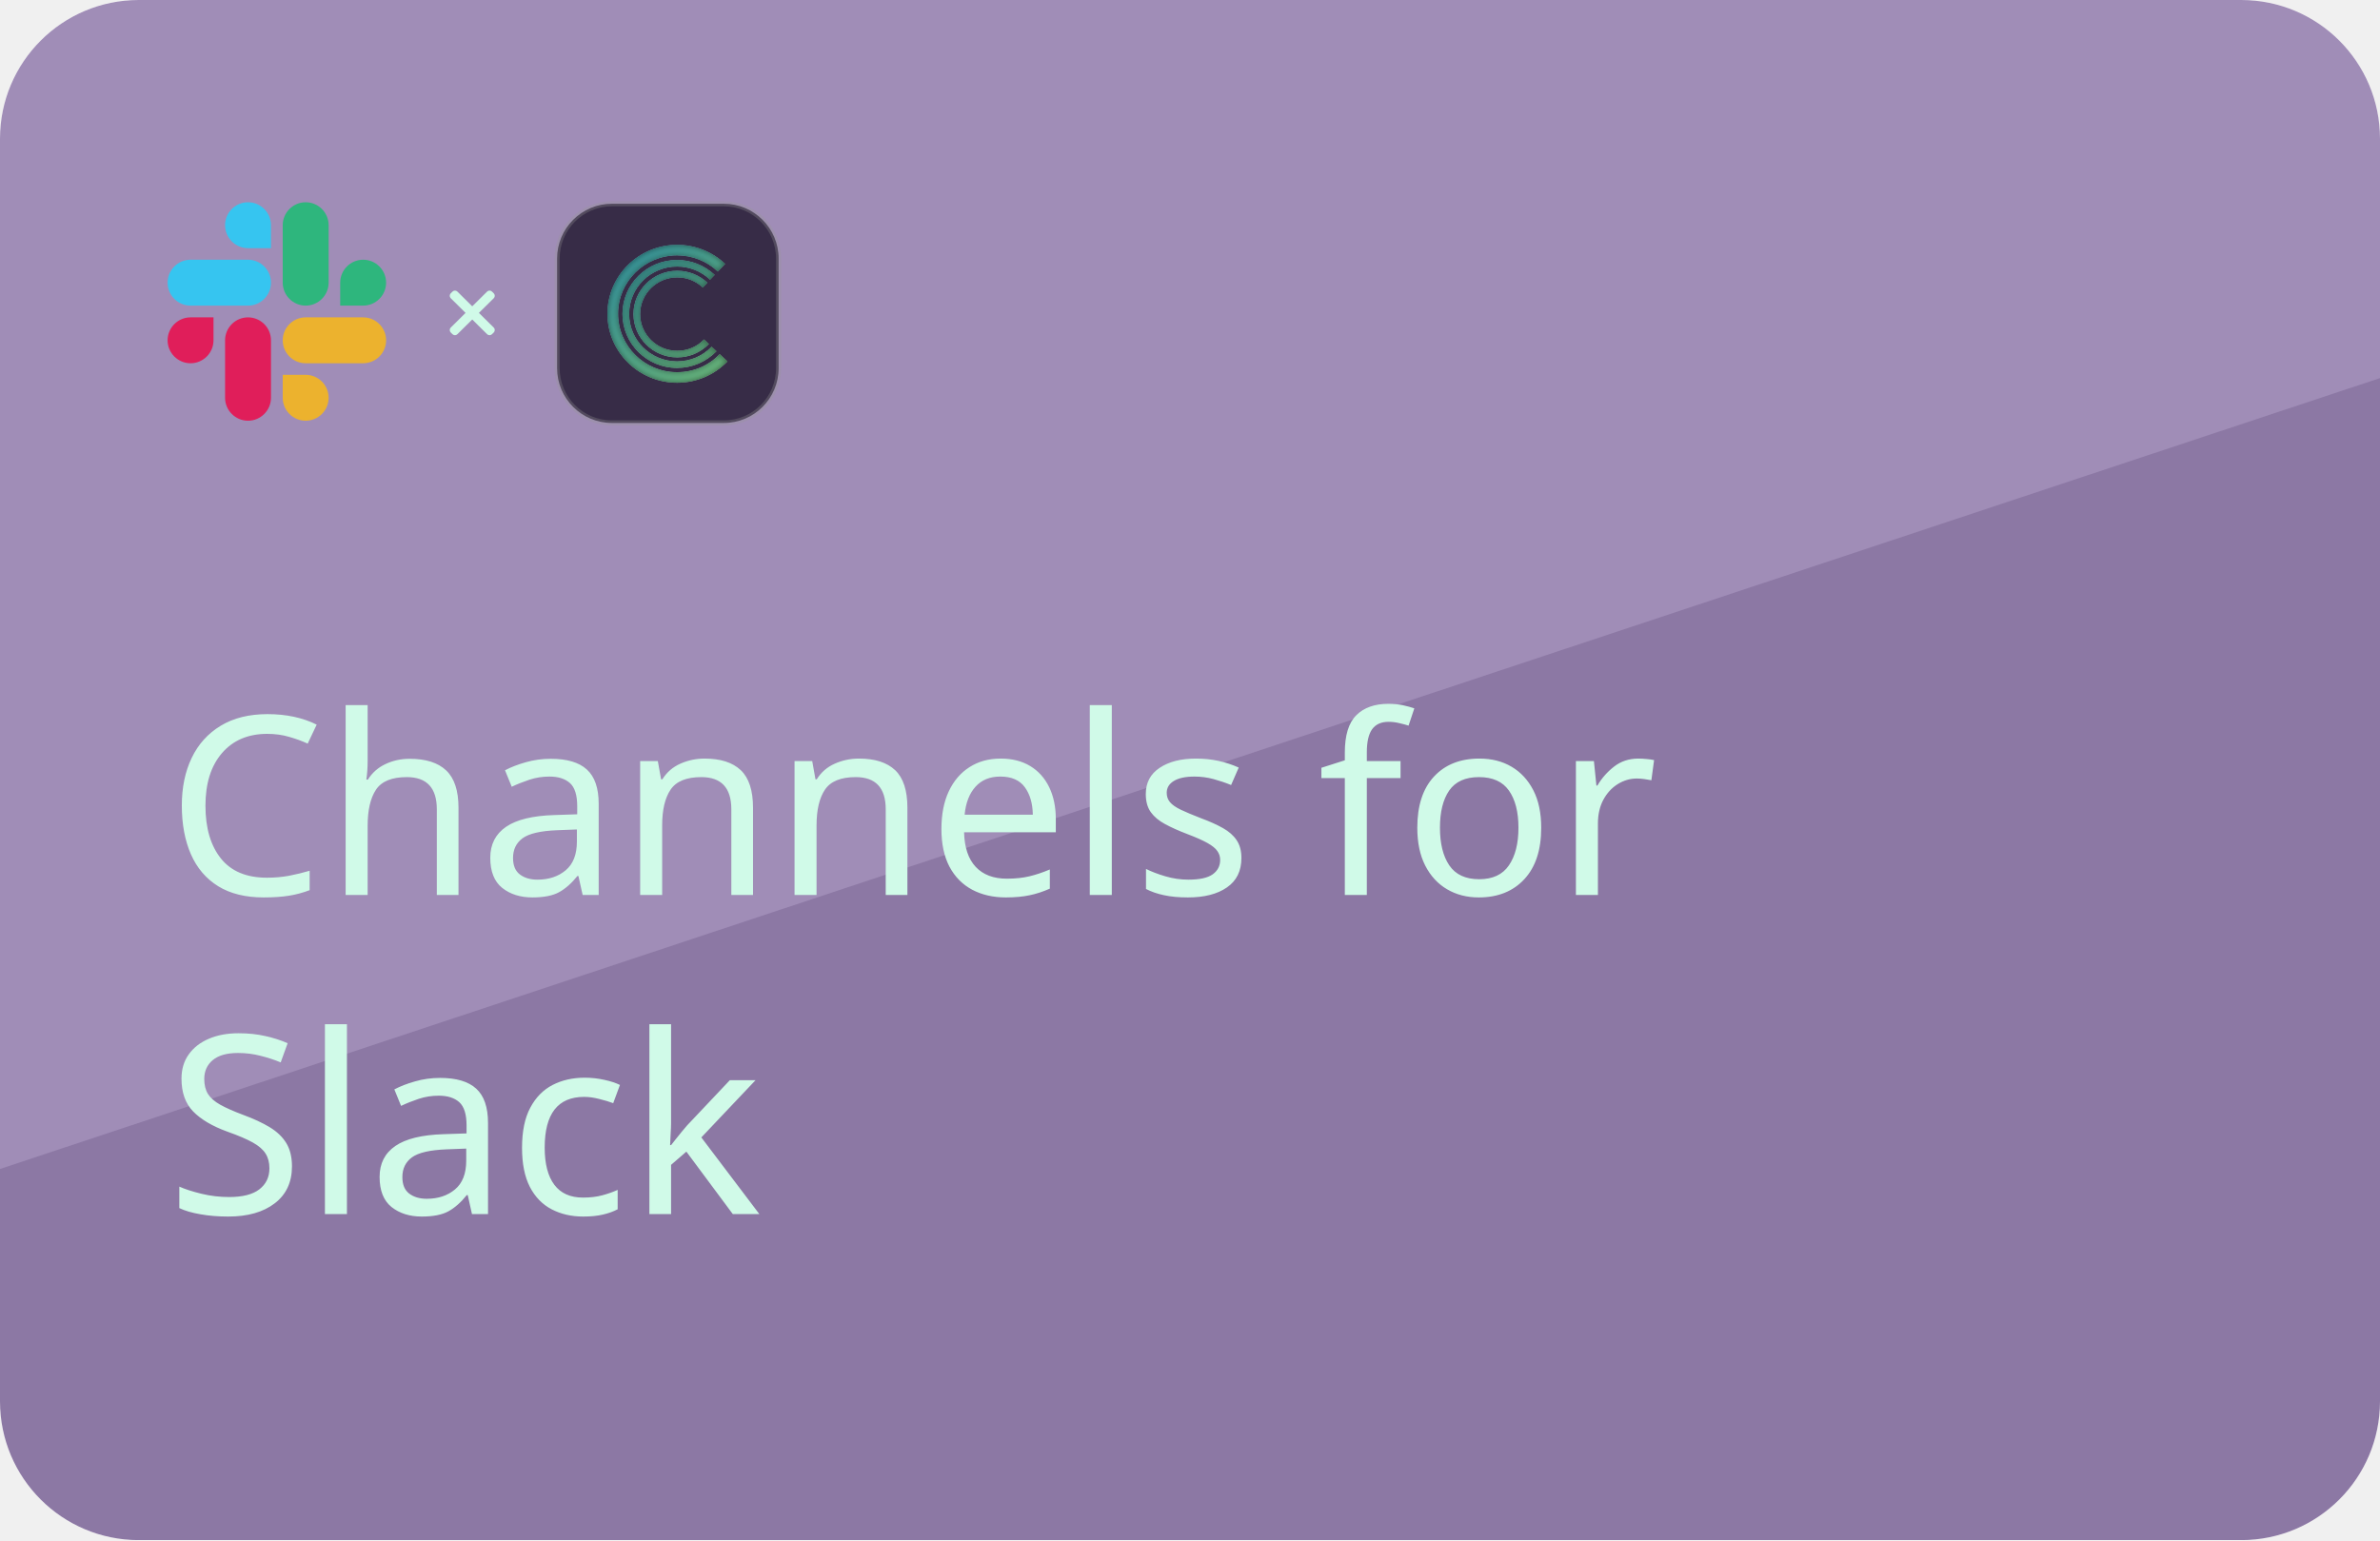
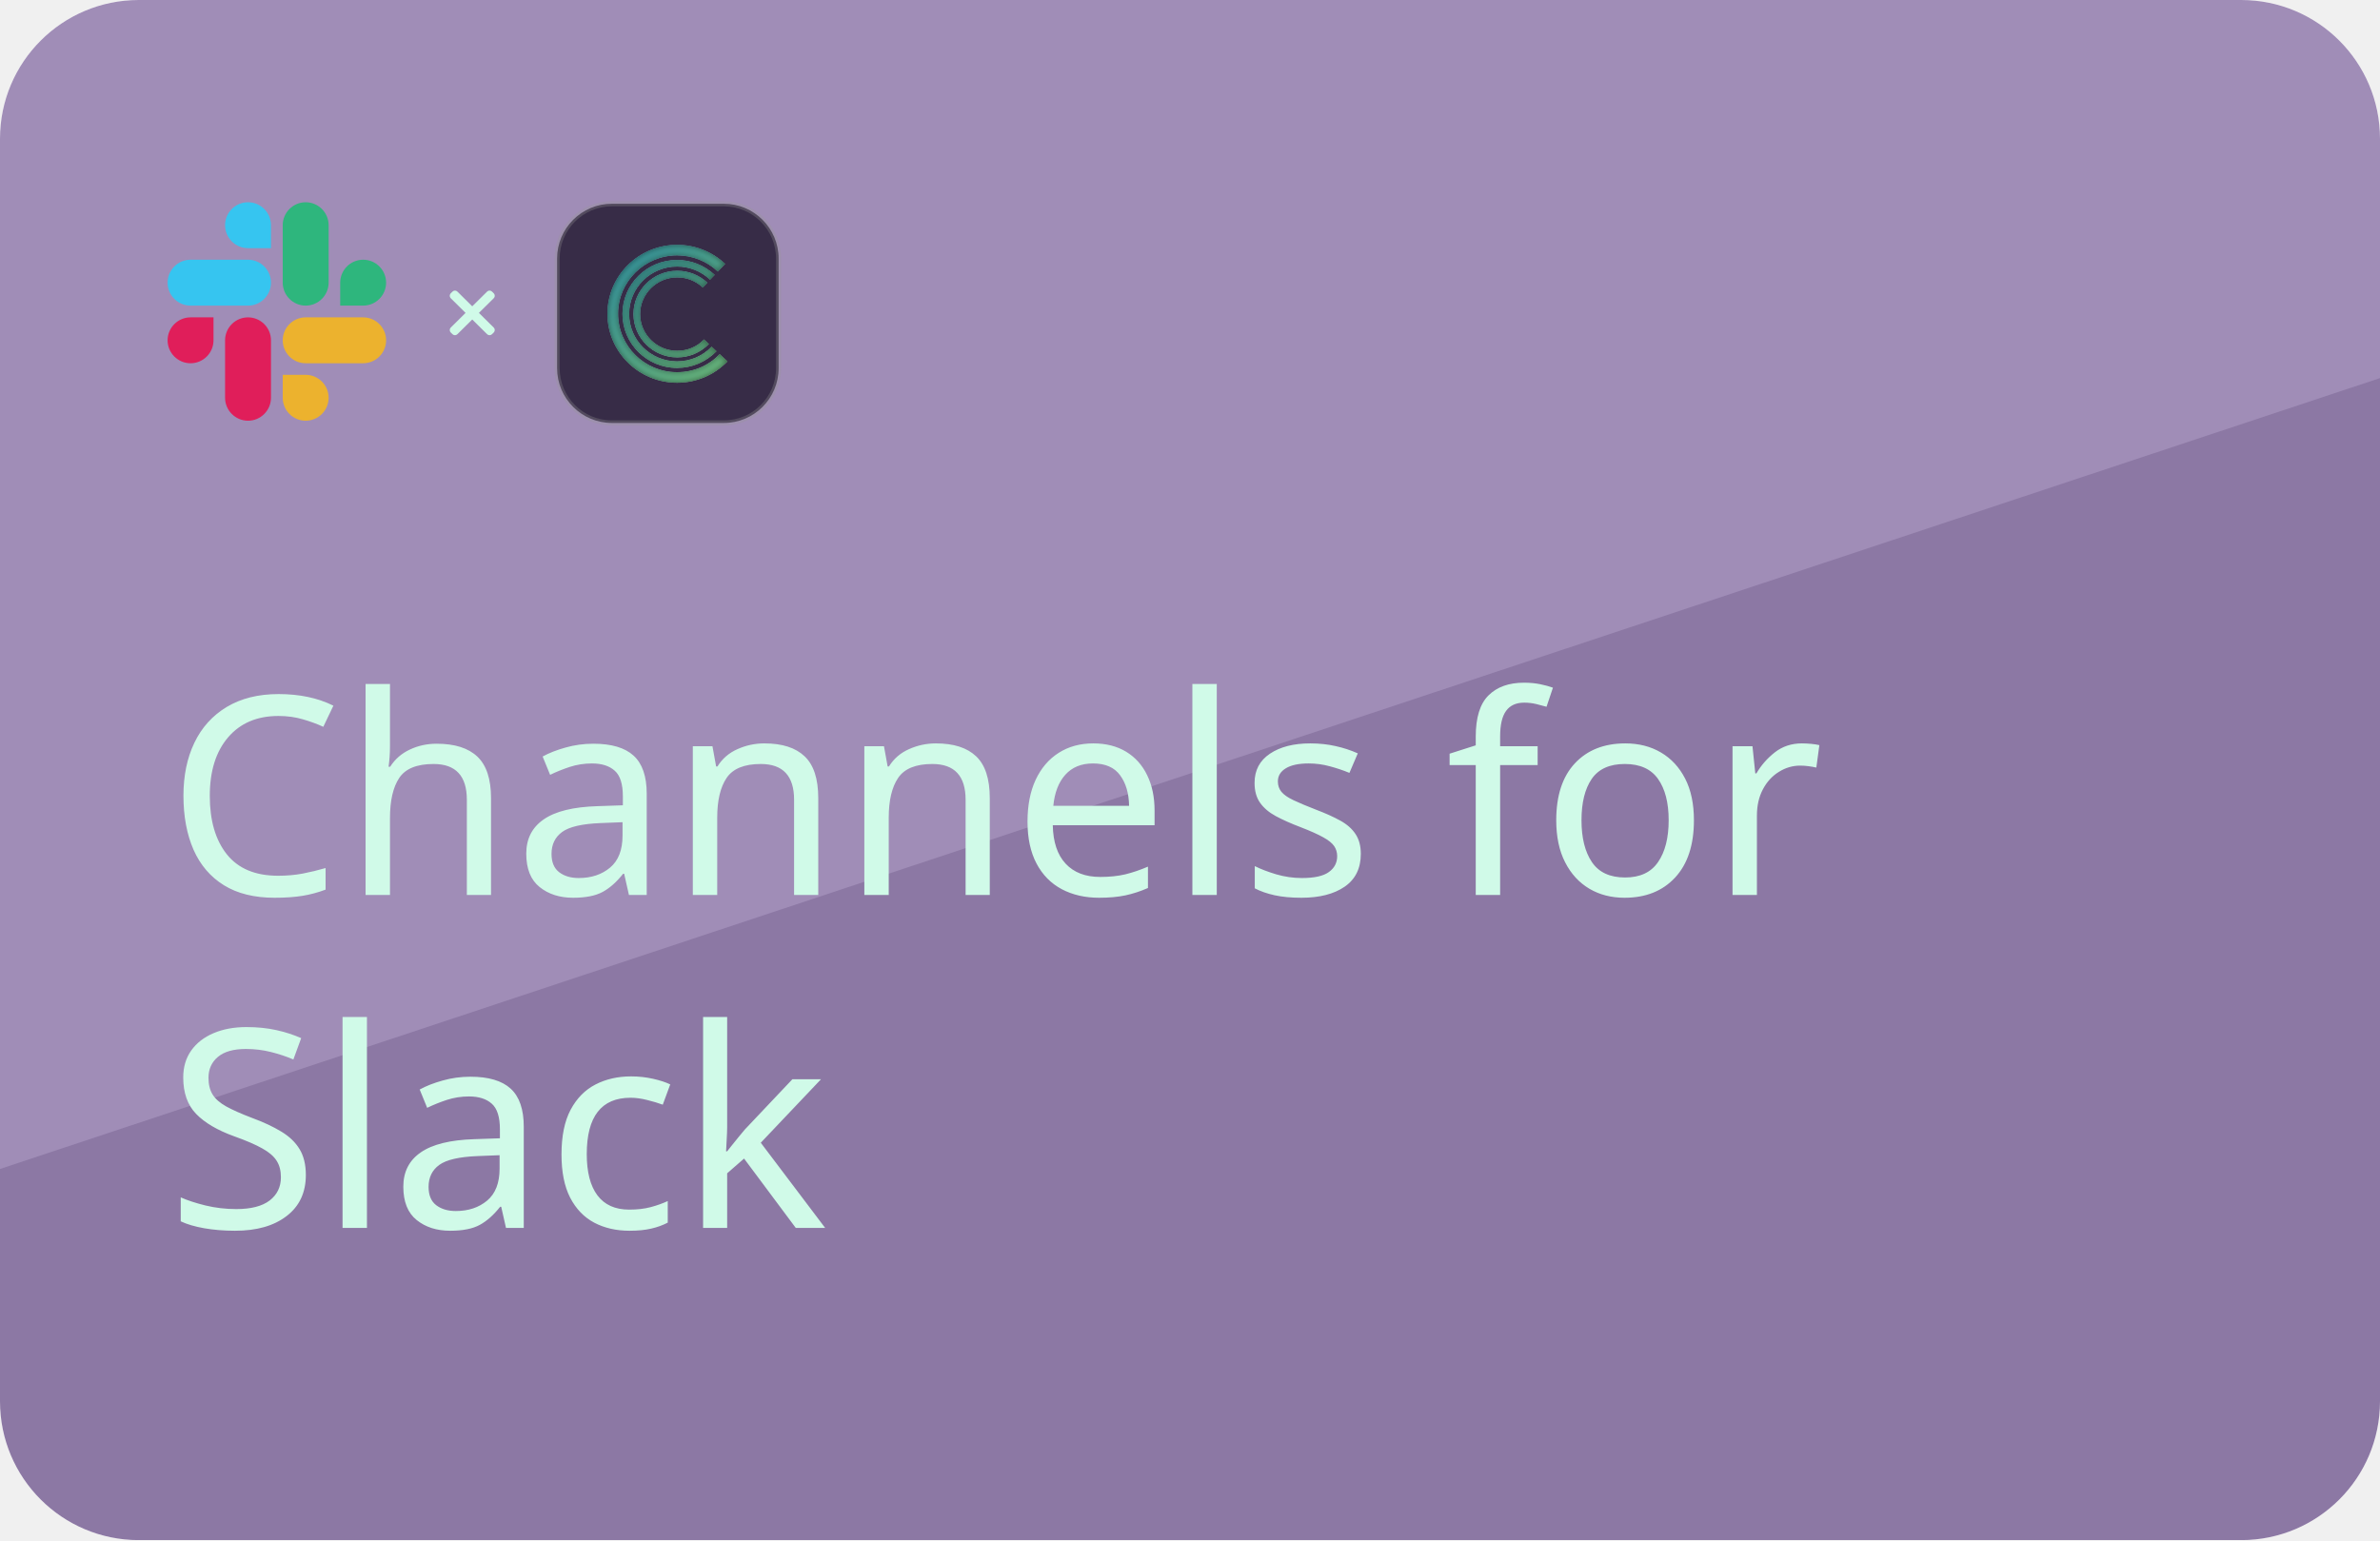
<svg xmlns="http://www.w3.org/2000/svg" xmlns:xlink="http://www.w3.org/1999/xlink" width="343px" height="222px" viewBox="0 0 343 222" version="1.1">
  <defs>
    <rect id="path-1" x="0" y="0" width="343" height="222" rx="20" />
    <linearGradient x1="12.127%" y1="0%" x2="89.388%" y2="101%" id="linearGradient-3">
      <stop stop-color="#23A4AE" offset="0%" />
      <stop stop-color="#52C491" offset="59.303%" />
      <stop stop-color="#6DD780" offset="100%" />
    </linearGradient>
    <path d="M17.665,6.288 C20.259,6.288 22.72,7.265 24.598,9.041 L24.598,9.041 L23.534,10.144 C21.944,8.642 19.86,7.815 17.665,7.815 C12.978,7.815 9.164,11.59 9.164,16.23 C9.164,20.87 12.978,24.646 17.665,24.646 C20.014,24.646 22.197,23.72 23.81,22.041 L23.81,22.041 L24.927,23.092 C23.02,25.077 20.438,26.171 17.665,26.171 C12.126,26.171 7.622,21.71 7.622,16.229 C7.622,10.747 12.129,6.288 17.665,6.288 Z M17.653,8.468 C19.685,8.468 21.613,9.234 23.083,10.624 L23.083,10.624 L22.413,11.318 C21.125,10.098 19.435,9.427 17.653,9.427 C13.85,9.427 10.757,12.49 10.757,16.254 C10.757,20.019 13.85,23.082 17.653,23.082 C19.558,23.082 21.329,22.331 22.639,20.969 L22.639,20.969 L23.343,21.629 C21.848,23.185 19.826,24.041 17.653,24.041 C13.317,24.041 9.788,20.548 9.788,16.254 C9.788,11.962 13.316,8.468 17.653,8.468 Z M17.685,10.025 C19.315,10.025 20.862,10.639 22.042,11.756 L22.042,11.756 L21.373,12.449 C20.373,11.505 19.064,10.985 17.685,10.985 C14.739,10.985 12.342,13.357 12.342,16.274 C12.342,19.19 14.739,21.562 17.685,21.562 C19.161,21.562 20.533,20.981 21.547,19.925 L21.547,19.925 L22.249,20.586 C21.05,21.834 19.427,22.521 17.685,22.521 C14.204,22.521 11.373,19.717 11.373,16.273 C11.373,12.828 14.206,10.025 17.685,10.025 Z" id="path-4" />
    <filter x="-2.9%" y="-2.5%" width="105.8%" height="105.0%" filterUnits="objectBoundingBox" id="filter-5">
      <feGaussianBlur stdDeviation="0.5" in="SourceAlpha" result="shadowBlurInner1" />
      <feOffset dx="0" dy="0" in="shadowBlurInner1" result="shadowOffsetInner1" />
      <feComposite in="shadowOffsetInner1" in2="SourceAlpha" operator="arithmetic" k2="-1" k3="1" result="shadowInnerInner1" />
      <feColorMatrix values="0 0 0 0 0   0 0 0 0 0   0 0 0 0 0  0 0 0 0.5 0" type="matrix" in="shadowInnerInner1" />
    </filter>
  </defs>
  <g id="V3" stroke="none" stroke-width="1" fill="none" fill-rule="evenodd">
-     <g id="Intro-Copy-7" transform="translate(-165, -5113)">
-       <g id="Group-42-Copy-2" transform="translate(165, 4211)">
+     <g id="Intro-Copy-7" transform="translate(-165, -4765)">
+       <g id="Group-42-Copy-2" transform="translate(165, 3863)">
        <g id="Group-25-Copy-9" transform="translate(0, 902)">
          <g id="Group-23">
            <mask id="mask-2" fill="white">
              <use xlink:href="#path-1" />
            </mask>
            <use id="Mask" fill="#FFFFFF" xlink:href="#path-1" />
            <g mask="url(#mask-2)">
              <rect id="Rectangle" fill="#8C78A4" x="0" y="0" width="343" height="222" />
              <polygon id="Gradient-BG-Copy" fill="#A08DB7" points="-2.38004061e-15 0 343 0 343 54.5 0 168.5" />
            </g>
          </g>
          <g id="Group-6" transform="translate(24, 29)">
            <g id="Group-9">
              <g id="Group" transform="translate(55.91599, 0)">
                <rect id="Rectangle-13" stroke-opacity="0.296" stroke="#979797" stroke-width="0.739" fill="#372C47" x="0.37" y="0.37" width="31.928" height="31.598" rx="7.905" />
                <g id="Combined-Shape" fill-rule="nonzero">
                  <use fill-opacity="0.2" fill="#FFFFFF" xlink:href="#path-4" />
                  <use fill-opacity="0.75" fill="url(#linearGradient-3)" xlink:href="#path-4" />
                  <use fill="black" fill-opacity="1" filter="url(#filter-5)" xlink:href="#path-4" />
                </g>
              </g>
              <g id="Slack_Mark" fill-rule="nonzero">
                <g id="Group" transform="translate(0, 16.66885)" fill="#E01E5A">
                  <path d="M6.77,3.385 C6.77,5.206 5.283,6.693 3.462,6.693 C1.641,6.693 0.154,5.206 0.154,3.385 C0.154,1.564 1.641,0.077 3.462,0.077 L6.77,0.077 L6.77,3.385 Z" id="Path" />
                  <path d="M8.437,3.385 C8.437,1.564 9.924,0.077 11.745,0.077 C13.566,0.077 15.053,1.564 15.053,3.385 L15.053,11.668 C15.053,13.489 13.566,14.976 11.745,14.976 C9.924,14.976 8.437,13.489 8.437,11.668 L8.437,3.385 Z" id="Path" />
                </g>
                <g id="Group" fill="#36C5F0">
                  <path d="M11.745,6.77 C9.924,6.77 8.437,5.283 8.437,3.462 C8.437,1.641 9.924,0.154 11.745,0.154 C13.566,0.154 15.053,1.641 15.053,3.462 L15.053,6.77 L11.745,6.77 Z" id="Path" />
                  <path d="M11.745,8.437 C13.566,8.437 15.053,9.924 15.053,11.745 C15.053,13.566 13.566,15.053 11.745,15.053 L3.462,15.053 C1.641,15.053 0.154,13.566 0.154,11.745 C0.154,9.924 1.641,8.437 3.462,8.437 L11.745,8.437 Z" id="Path" />
                </g>
                <g id="Group" transform="translate(16.66885, 0)" fill="#2EB67D">
                  <path d="M8.36,11.745 C8.36,9.924 9.847,8.437 11.668,8.437 C13.489,8.437 14.976,9.924 14.976,11.745 C14.976,13.566 13.489,15.053 11.668,15.053 L8.36,15.053 L8.36,11.745 Z" id="Path" />
                  <path d="M6.693,11.745 C6.693,13.566 5.206,15.053 3.385,15.053 C1.564,15.053 0.077,13.566 0.077,11.745 L0.077,3.462 C0.077,1.641 1.564,0.154 3.385,0.154 C5.206,0.154 6.693,1.641 6.693,3.462 L6.693,11.745 Z" id="Path" />
                </g>
                <g id="Group" transform="translate(16.66885, 16.66885)" fill="#ECB22E">
                  <path d="M3.385,8.36 C5.206,8.36 6.693,9.847 6.693,11.668 C6.693,13.489 5.206,14.976 3.385,14.976 C1.564,14.976 0.077,13.489 0.077,11.668 L0.077,8.36 L3.385,8.36 Z" id="Path" />
                  <path d="M3.385,6.693 C1.564,6.693 0.077,5.206 0.077,3.385 C0.077,1.564 1.564,0.077 3.385,0.077 L11.668,0.077 C13.489,0.077 14.976,1.564 14.976,3.385 C14.976,5.206 13.489,6.693 11.668,6.693 L3.385,6.693 Z" id="Path" />
                </g>
              </g>
              <g id="Group-5" transform="translate(41.32646, 13.39674)" fill="#D0FAE8" stroke="#D0FAE8" stroke-linejoin="round" stroke-width="1.016">
                <polygon id="Close" points="0.239 0 2.733 2.469 5.227 0 5.466 0.237 2.972 2.705 5.466 5.174 5.227 5.41 2.733 2.942 0.239 5.41 0 5.174 2.494 2.705 0 0.237" />
              </g>
            </g>
          </g>
-           <text id="Channels-for-Slack" font-family="CircularStd-Medium, Circular Std" font-size="36" font-weight="400" fill="#D0FAE8">
+           <text id="Channels-for-Slack" font-family="Canela-Light, Canela" font-size="40" font-weight="300" fill="#D0FAE8">
            <tspan x="24" y="129">Channels for </tspan>
-             <tspan x="24" y="175">Slack</tspan>
+             <tspan x="24" y="177">Slack</tspan>
          </text>
        </g>
      </g>
    </g>
  </g>
</svg>
